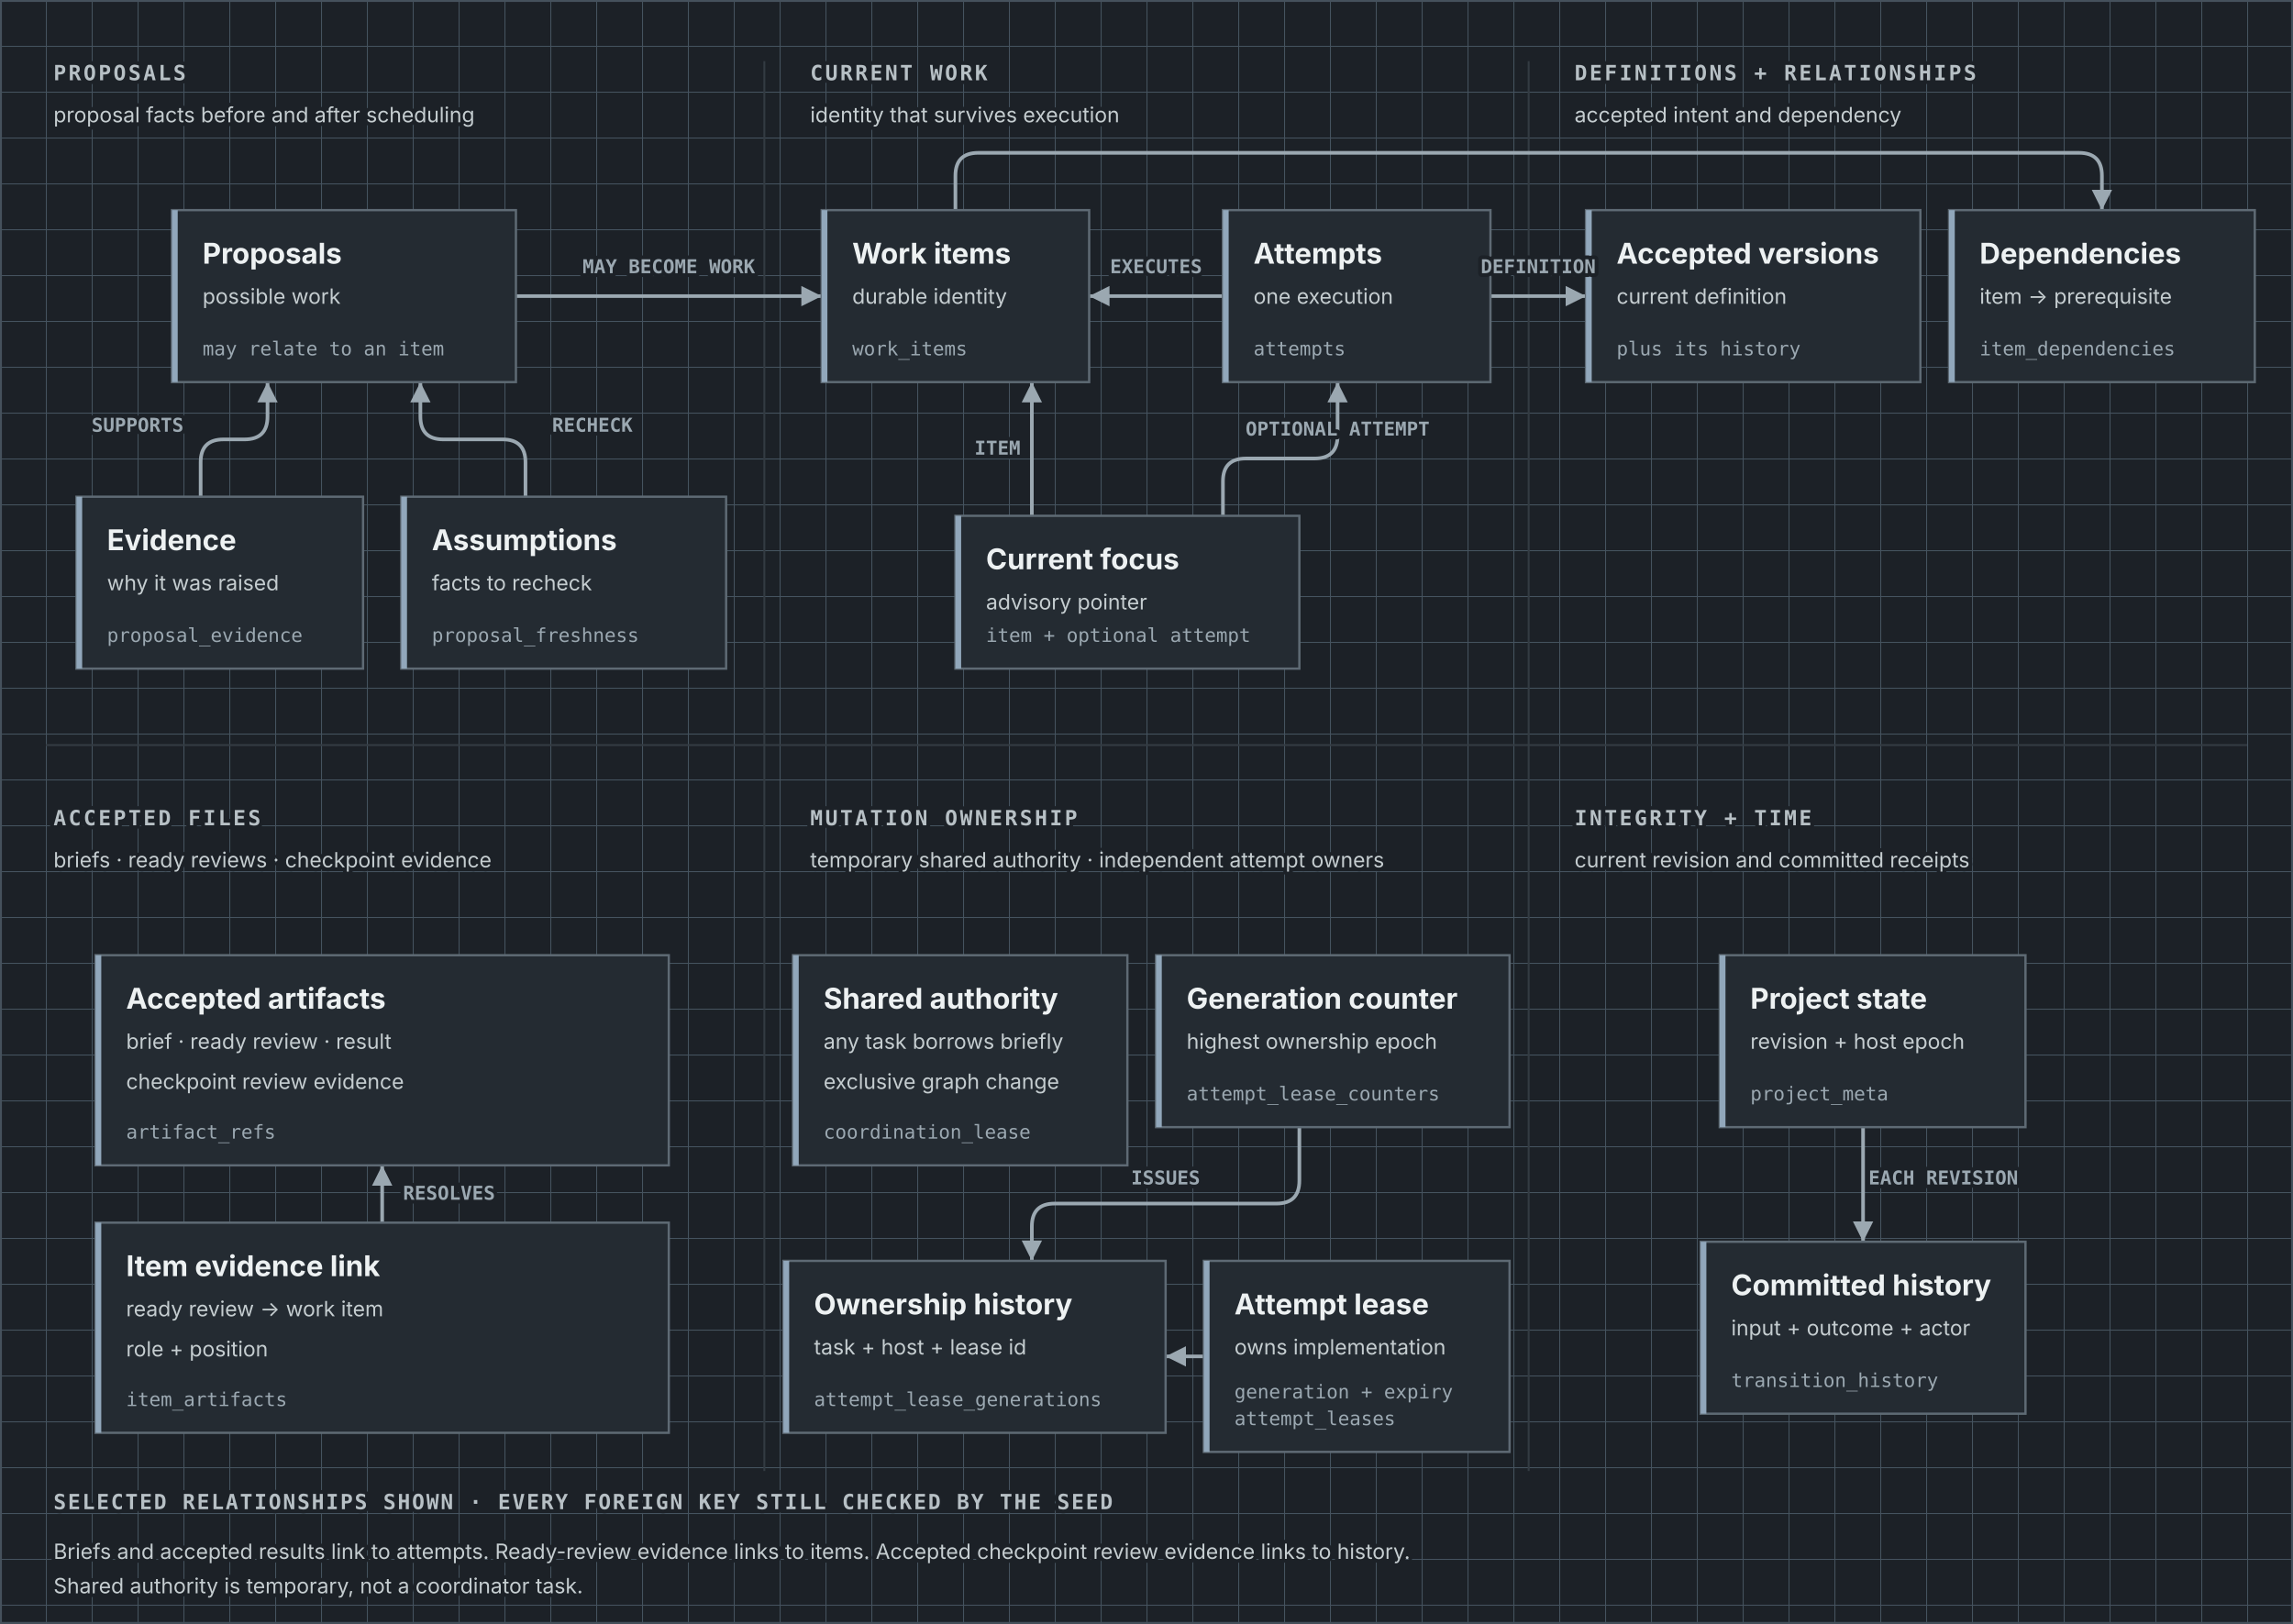
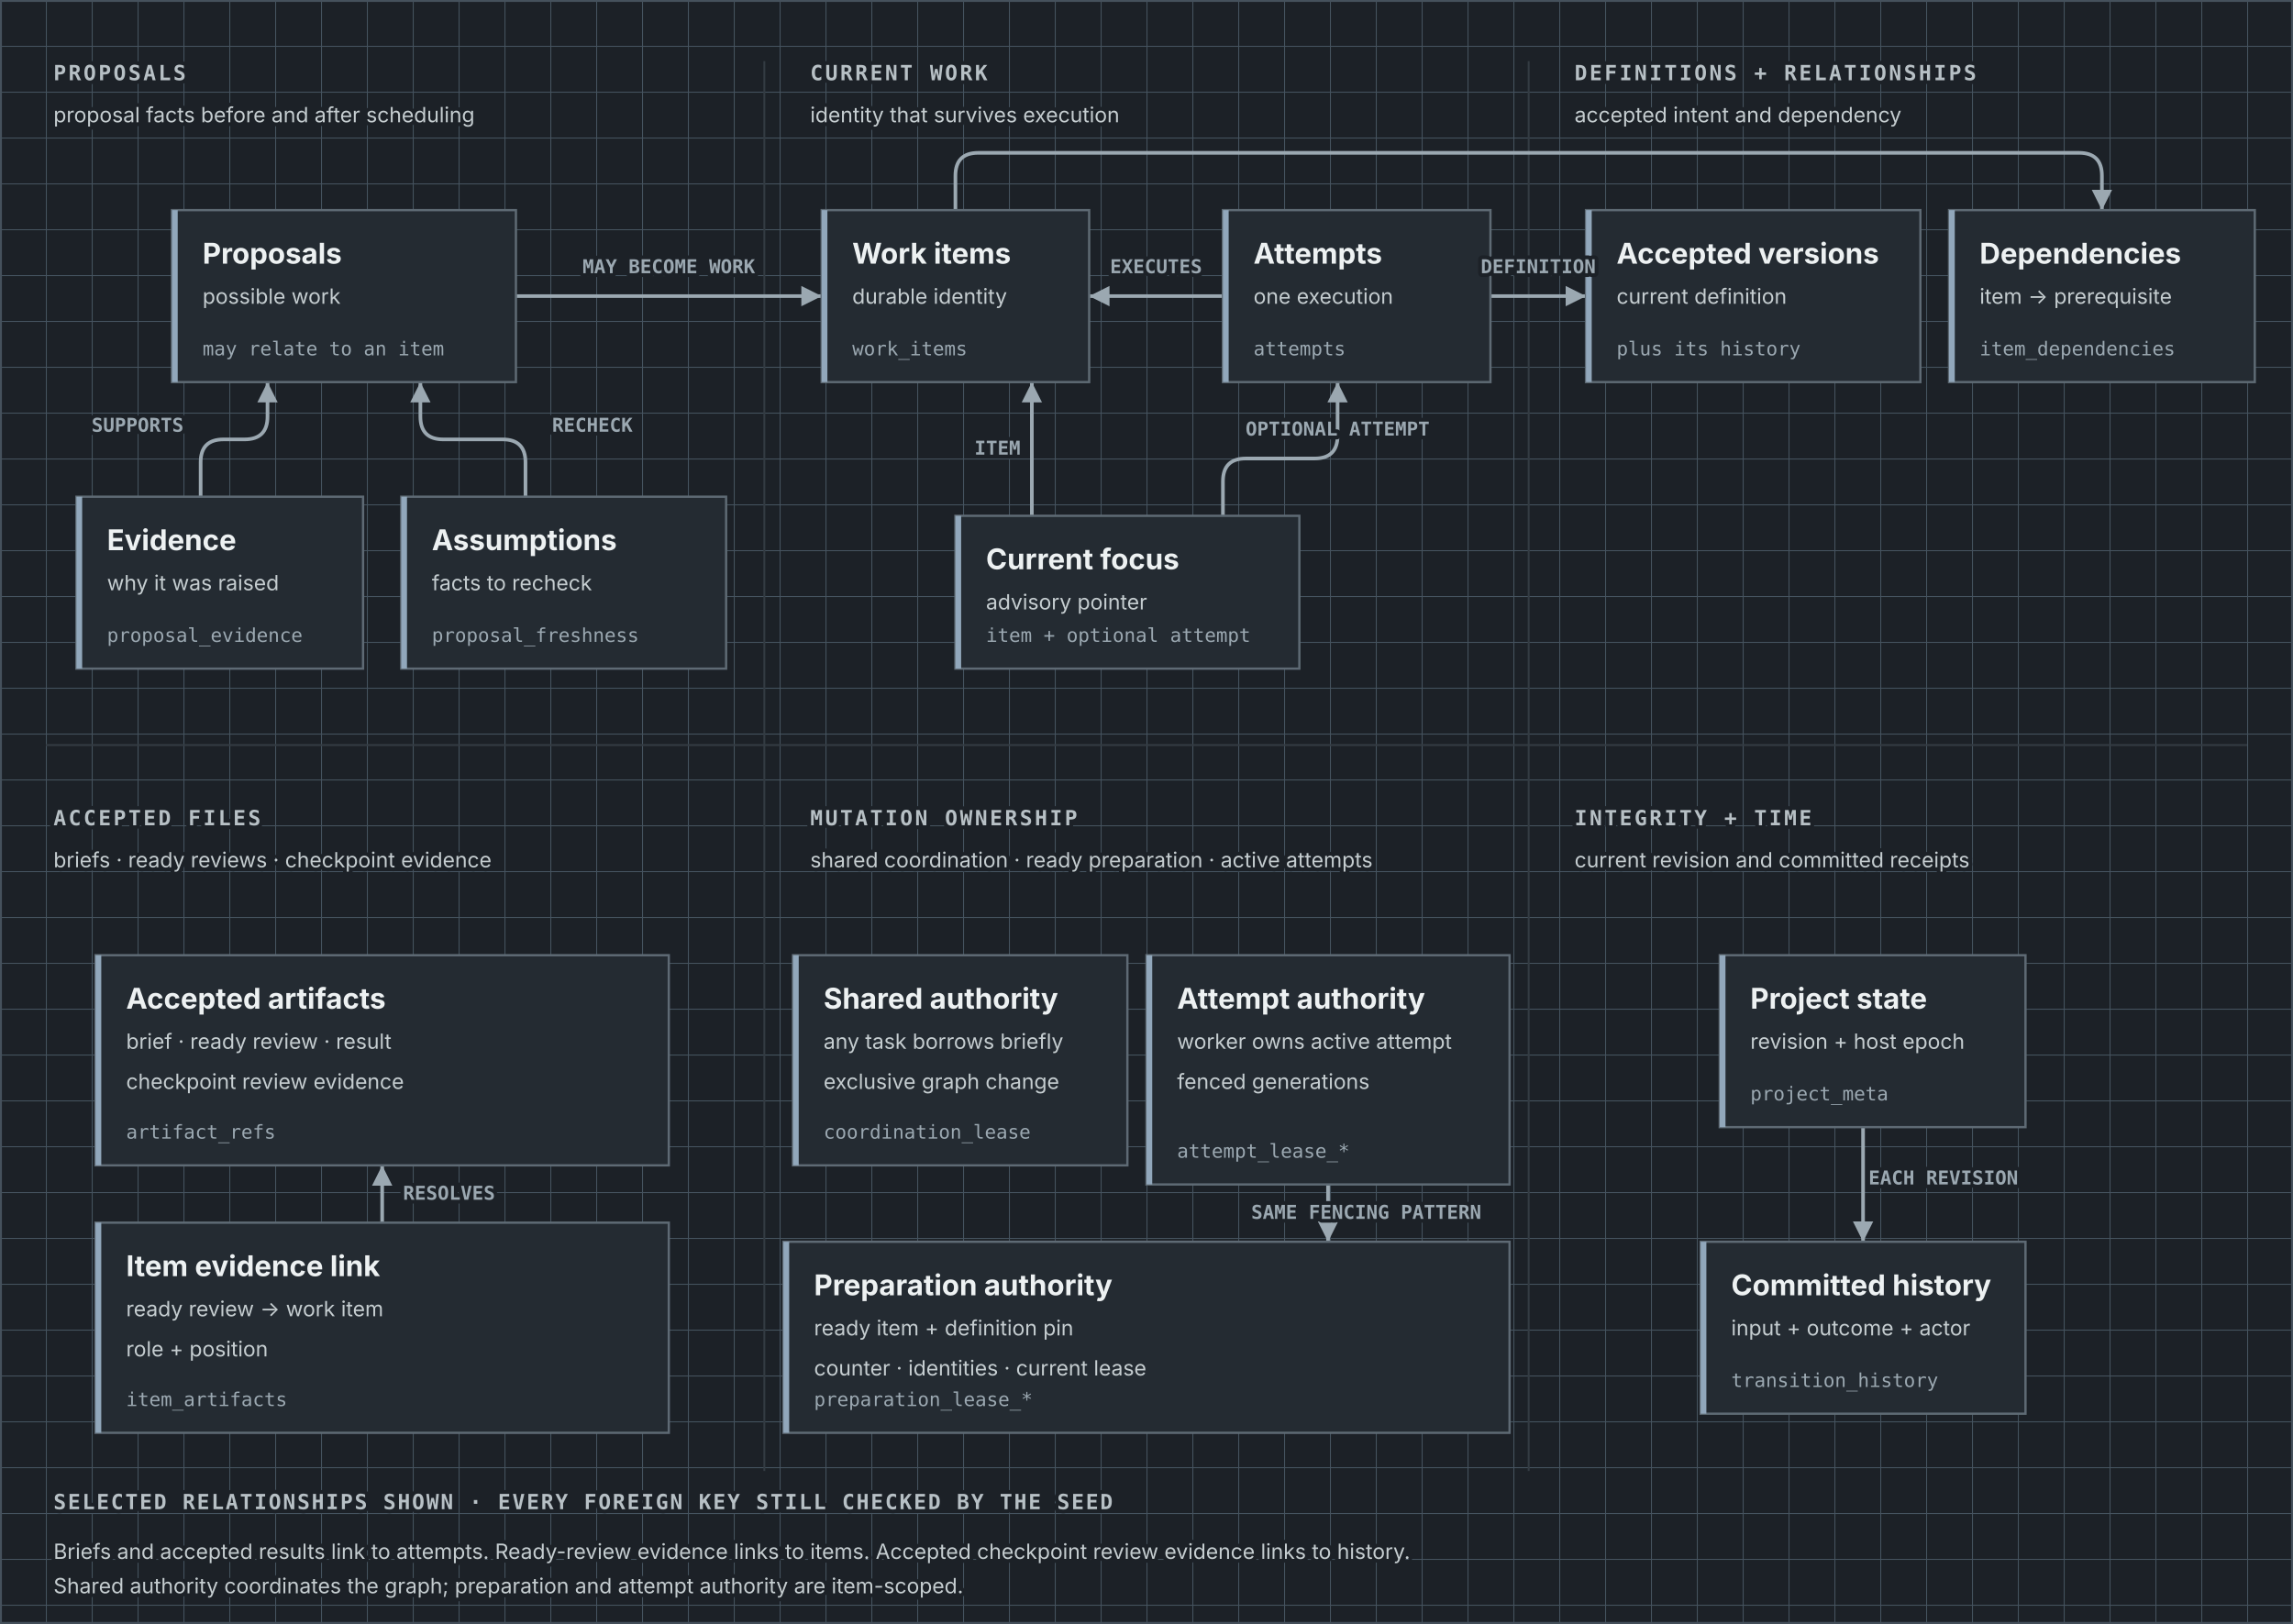
<svg xmlns="http://www.w3.org/2000/svg" role="img" aria-labelledby="title description" viewBox="0 0 1200 850">
  <defs>
    <pattern id="grid" width="24" height="24" patternUnits="userSpaceOnUse">
      <path d="M24 0H0V24" fill="none" stroke="#45535f" stroke-width="1" />
    </pattern>
    <marker id="arrow" viewBox="0 0 10 10" refX="9" refY="5" markerWidth="7" markerHeight="7" orient="auto">
      <path d="M1 1L9 5L1 9Z" fill="#9ba8b1" />
    </marker>
    <style>
      text { font-family: ui-sans-serif, system-ui, -apple-system, BlinkMacSystemFont, "Segoe UI", sans-serif; fill: #edf1f2; }
      .section-label, .box-label, .box-meta, .connector-label, .note-meta { font-family: ui-monospace, SFMono-Regular, Menlo, monospace; }
      .section-label, .box-label { font-size: 11px; font-weight: 700; letter-spacing: 0.11em; fill: #b7c0c5; }
      .section-subtitle { font-size: 11px; fill: #c5cdd0; }
      .guide { stroke: #333b42; stroke-width: 1; }
      .connector { fill: none; stroke: #9ba8b1; stroke-width: 1.9; stroke-linecap: round; }
      .connector-label { font-size: 10px; font-weight: 700; fill: #9ba8b1; }
      .box { fill: #242b32; stroke: #5e6a74; stroke-width: 1.2; }
      .box-title { font-size: 15px; font-weight: 700; }
      .box-body { font-size: 11px; fill: #c5cdd0; }
      .box-meta { font-size: 10px; fill: #9ba8b1; }
      .note { fill: #c5cdd0; }
      .note-meta { font-weight: 700; letter-spacing: 0.08em; fill: #b7c0c5; }
      .canvas-text { paint-order: stroke fill; stroke: #1c2127; stroke-width: 4px; stroke-linejoin: round; }
    </style>
  </defs>
  <rect width="1200" height="850" fill="#1c2127" />
  <rect width="1200" height="850" fill="url(#grid)" />
  <rect x="0.5" y="0.5" width="1199" height="849" fill="none" stroke="#45515c" />
  <line x1="400" y1="32" x2="400" y2="770" class="guide" />
  <line x1="800" y1="32" x2="800" y2="770" class="guide" />
  <line x1="24" y1="390" x2="1176" y2="390" class="guide" />
  <path d="M270 155L430 155" class="connector" marker-end="url(#arrow)" />
  <path d="M640 155L570 155" class="connector" marker-end="url(#arrow)" />
  <path d="M780 155L830 155" class="connector" marker-end="url(#arrow)" />
  <path d="M500 110L500 92Q500 80 512 80L1088 80Q1100 80 1100 92L1100 110" class="connector" marker-end="url(#arrow)" />
  <path d="M105 260L105 242Q105 230 117 230L128 230Q140 230 140 218L140 200" class="connector" marker-end="url(#arrow)" />
  <path d="M275 260L275 242Q275 230 263 230L232 230Q220 230 220 218L220 200" class="connector" marker-end="url(#arrow)" />
  <path d="M540 270L540 200" class="connector" marker-end="url(#arrow)" />
  <path d="M640 270L640 252Q640 240 652 240L688 240Q700 240 700 228L700 200" class="connector" marker-end="url(#arrow)" />
  <path d="M200 640L200 610" class="connector" marker-end="url(#arrow)" />
-   <path d="M680 590L680 618Q680 630 668 630L552 630Q540 630 540 642L540 660" class="connector" marker-end="url(#arrow)" />
-   <path d="M630 710L610 710" class="connector" marker-end="url(#arrow)" />
+   <path d="M695 620L695 650" class="connector" marker-end="url(#arrow)" />
  <path d="M975 590L975 650" class="connector" marker-end="url(#arrow)" />
  <rect x="90" y="110" width="180" height="90" class="box" />
  <rect x="90" y="110" width="3" height="90" fill="#91a7bb" />
  <rect x="40" y="260" width="150" height="90" class="box" />
  <rect x="40" y="260" width="3" height="90" fill="#91a7bb" />
  <rect x="210" y="260" width="170" height="90" class="box" />
  <rect x="210" y="260" width="3" height="90" fill="#91a7bb" />
  <rect x="430" y="110" width="140" height="90" class="box" />
  <rect x="430" y="110" width="3" height="90" fill="#91a7bb" />
  <rect x="640" y="110" width="140" height="90" class="box" />
  <rect x="640" y="110" width="3" height="90" fill="#91a7bb" />
  <rect x="500" y="270" width="180" height="80" class="box" />
  <rect x="500" y="270" width="3" height="80" fill="#91a7bb" />
  <rect x="830" y="110" width="175" height="90" class="box" />
  <rect x="830" y="110" width="3" height="90" fill="#91a7bb" />
  <rect x="1020" y="110" width="160" height="90" class="box" />
  <rect x="1020" y="110" width="3" height="90" fill="#91a7bb" />
  <rect x="50" y="500" width="300" height="110" class="box" />
  <rect x="50" y="500" width="3" height="110" fill="#91a7bb" />
  <rect x="50" y="640" width="300" height="110" class="box" />
  <rect x="50" y="640" width="3" height="110" fill="#91a7bb" />
  <rect x="415" y="500" width="175" height="110" class="box" />
  <rect x="415" y="500" width="3" height="110" fill="#91a7bb" />
-   <rect x="605" y="500" width="185" height="90" class="box" />
-   <rect x="605" y="500" width="3" height="90" fill="#91a7bb" />
-   <rect x="410" y="660" width="200" height="90" class="box" />
-   <rect x="410" y="660" width="3" height="90" fill="#91a7bb" />
-   <rect x="630" y="660" width="160" height="100" class="box" />
-   <rect x="630" y="660" width="3" height="100" fill="#91a7bb" />
+   <rect x="600" y="500" width="190" height="120" class="box" />
+   <rect x="600" y="500" width="3" height="120" fill="#91a7bb" />
+   <rect x="410" y="650" width="380" height="100" class="box" />
+   <rect x="410" y="650" width="3" height="100" fill="#91a7bb" />
  <rect x="900" y="500" width="160" height="90" class="box" />
  <rect x="900" y="500" width="3" height="90" fill="#91a7bb" />
  <rect x="890" y="650" width="170" height="90" class="box" />
  <rect x="890" y="650" width="3" height="90" fill="#91a7bb" />
  <text x="28" y="42" class="section-label canvas-text">PROPOSALS</text>
  <text x="28" y="64" class="section-subtitle canvas-text">proposal facts before and after scheduling</text>
  <text x="424" y="42" class="section-label canvas-text">CURRENT WORK</text>
  <text x="424" y="64" class="section-subtitle canvas-text">identity that survives execution</text>
  <text x="824" y="42" class="section-label canvas-text">DEFINITIONS + RELATIONSHIPS</text>
  <text x="824" y="64" class="section-subtitle canvas-text">accepted intent and dependency</text>
  <text x="28" y="432" class="section-label canvas-text">ACCEPTED FILES</text>
  <text x="28" y="454" class="section-subtitle canvas-text">briefs · ready reviews · checkpoint evidence</text>
  <text x="424" y="432" class="section-label canvas-text">MUTATION OWNERSHIP</text>
-   <text x="424" y="454" class="section-subtitle canvas-text">temporary shared authority · independent attempt owners</text>
+   <text x="424" y="454" class="section-subtitle canvas-text">shared coordination · ready preparation · active attempts</text>
  <text x="824" y="432" class="section-label canvas-text">INTEGRITY + TIME</text>
  <text x="824" y="454" class="section-subtitle canvas-text">current revision and committed receipts</text>
  <text x="350" y="143" text-anchor="middle" class="connector-label canvas-text">MAY BECOME WORK</text>
  <text x="605" y="143" text-anchor="middle" class="connector-label canvas-text">EXECUTES</text>
  <text x="805" y="143" text-anchor="middle" class="connector-label canvas-text">DEFINITION</text>
  <text x="72" y="226" text-anchor="middle" class="connector-label canvas-text">SUPPORTS</text>
  <text x="310" y="226" text-anchor="middle" class="connector-label canvas-text">RECHECK</text>
  <text x="522" y="238" text-anchor="middle" class="connector-label canvas-text">ITEM</text>
  <text x="700" y="228" text-anchor="middle" class="connector-label canvas-text">OPTIONAL ATTEMPT</text>
  <text x="235" y="628" text-anchor="middle" class="connector-label canvas-text">RESOLVES</text>
-   <text x="610" y="620" text-anchor="middle" class="connector-label canvas-text">ISSUES</text>
+   <text x="715" y="638" text-anchor="middle" class="connector-label canvas-text">SAME FENCING PATTERN</text>
  <text x="1017" y="620" text-anchor="middle" class="connector-label canvas-text">EACH REVISION</text>
  <text x="106" y="138" class="box-title">Proposals</text>
  <text x="106" y="159" class="box-body">possible work</text>
  <text x="106" y="186" class="box-meta">may relate to an item</text>
  <text x="56" y="288" class="box-title">Evidence</text>
  <text x="56" y="309" class="box-body">why it was raised</text>
  <text x="56" y="336" class="box-meta">proposal_evidence</text>
  <text x="226" y="288" class="box-title">Assumptions</text>
  <text x="226" y="309" class="box-body">facts to recheck</text>
  <text x="226" y="336" class="box-meta">proposal_freshness</text>
  <text x="446" y="138" class="box-title">Work items</text>
  <text x="446" y="159" class="box-body">durable identity</text>
  <text x="446" y="186" class="box-meta">work_items</text>
  <text x="656" y="138" class="box-title">Attempts</text>
  <text x="656" y="159" class="box-body">one execution</text>
  <text x="656" y="186" class="box-meta">attempts</text>
  <text x="516" y="298" class="box-title">Current focus</text>
  <text x="516" y="319" class="box-body">advisory pointer</text>
  <text x="516" y="336" class="box-meta">item + optional attempt</text>
  <text x="846" y="138" class="box-title">Accepted versions</text>
  <text x="846" y="159" class="box-body">current definition</text>
  <text x="846" y="186" class="box-meta">plus its history</text>
  <text x="1036" y="138" class="box-title">Dependencies</text>
  <text x="1036" y="159" class="box-body">item → prerequisite</text>
  <text x="1036" y="186" class="box-meta">item_dependencies</text>
  <text x="66" y="528" class="box-title">Accepted artifacts</text>
  <text x="66" y="549" class="box-body">brief · ready review · result</text>
  <text x="66" y="570" class="box-body">checkpoint review evidence</text>
  <text x="66" y="596" class="box-meta">artifact_refs</text>
  <text x="66" y="668" class="box-title">Item evidence link</text>
  <text x="66" y="689" class="box-body">ready review → work item</text>
  <text x="66" y="710" class="box-body">role + position</text>
  <text x="66" y="736" class="box-meta">item_artifacts</text>
  <text x="431" y="528" class="box-title">Shared authority</text>
  <text x="431" y="549" class="box-body">any task borrows briefly</text>
  <text x="431" y="570" class="box-body">exclusive graph change</text>
  <text x="431" y="596" class="box-meta">coordination_lease</text>
-   <text x="621" y="528" class="box-title">Generation counter</text>
-   <text x="621" y="549" class="box-body">highest ownership epoch</text>
-   <text x="621" y="576" class="box-meta">attempt_lease_counters</text>
-   <text x="426" y="688" class="box-title">Ownership history</text>
-   <text x="426" y="709" class="box-body">task + host + lease id</text>
-   <text x="426" y="736" class="box-meta">attempt_lease_generations</text>
-   <text x="646" y="688" class="box-title">Attempt lease</text>
-   <text x="646" y="709" class="box-body">owns implementation</text>
-   <text x="646" y="732" class="box-meta">generation + expiry</text>
-   <text x="646" y="746" class="box-meta">attempt_leases</text>
+   <text x="616" y="528" class="box-title">Attempt authority</text>
+   <text x="616" y="549" class="box-body">worker owns active attempt</text>
+   <text x="616" y="570" class="box-body">fenced generations</text>
+   <text x="616" y="606" class="box-meta">attempt_lease_*</text>
+   <text x="426" y="678" class="box-title">Preparation authority</text>
+   <text x="426" y="699" class="box-body">ready item + definition pin</text>
+   <text x="426" y="720" class="box-body">counter · identities · current lease</text>
+   <text x="426" y="736" class="box-meta">preparation_lease_*</text>
  <text x="916" y="528" class="box-title">Project state</text>
  <text x="916" y="549" class="box-body">revision + host epoch</text>
  <text x="916" y="576" class="box-meta">project_meta</text>
  <text x="906" y="678" class="box-title">Committed history</text>
  <text x="906" y="699" class="box-body">input + outcome + actor</text>
  <text x="906" y="726" class="box-meta">transition_history</text>
  <text x="28" y="790" text-anchor="start" font-size="11" class="note-meta canvas-text">SELECTED RELATIONSHIPS SHOWN · EVERY FOREIGN KEY STILL CHECKED BY THE SEED</text>
  <text x="28" y="816" text-anchor="start" font-size="11" class="note canvas-text">Briefs and accepted results link to attempts. Ready-review evidence links to items. Accepted checkpoint review evidence links to history.</text>
-   <text x="28" y="834" text-anchor="start" font-size="11" class="note canvas-text">Shared authority is temporary, not a coordinator task.</text>
+   <text x="28" y="834" text-anchor="start" font-size="11" class="note canvas-text">Shared authority coordinates the graph; preparation and attempt authority are item-scoped.</text>
</svg>
